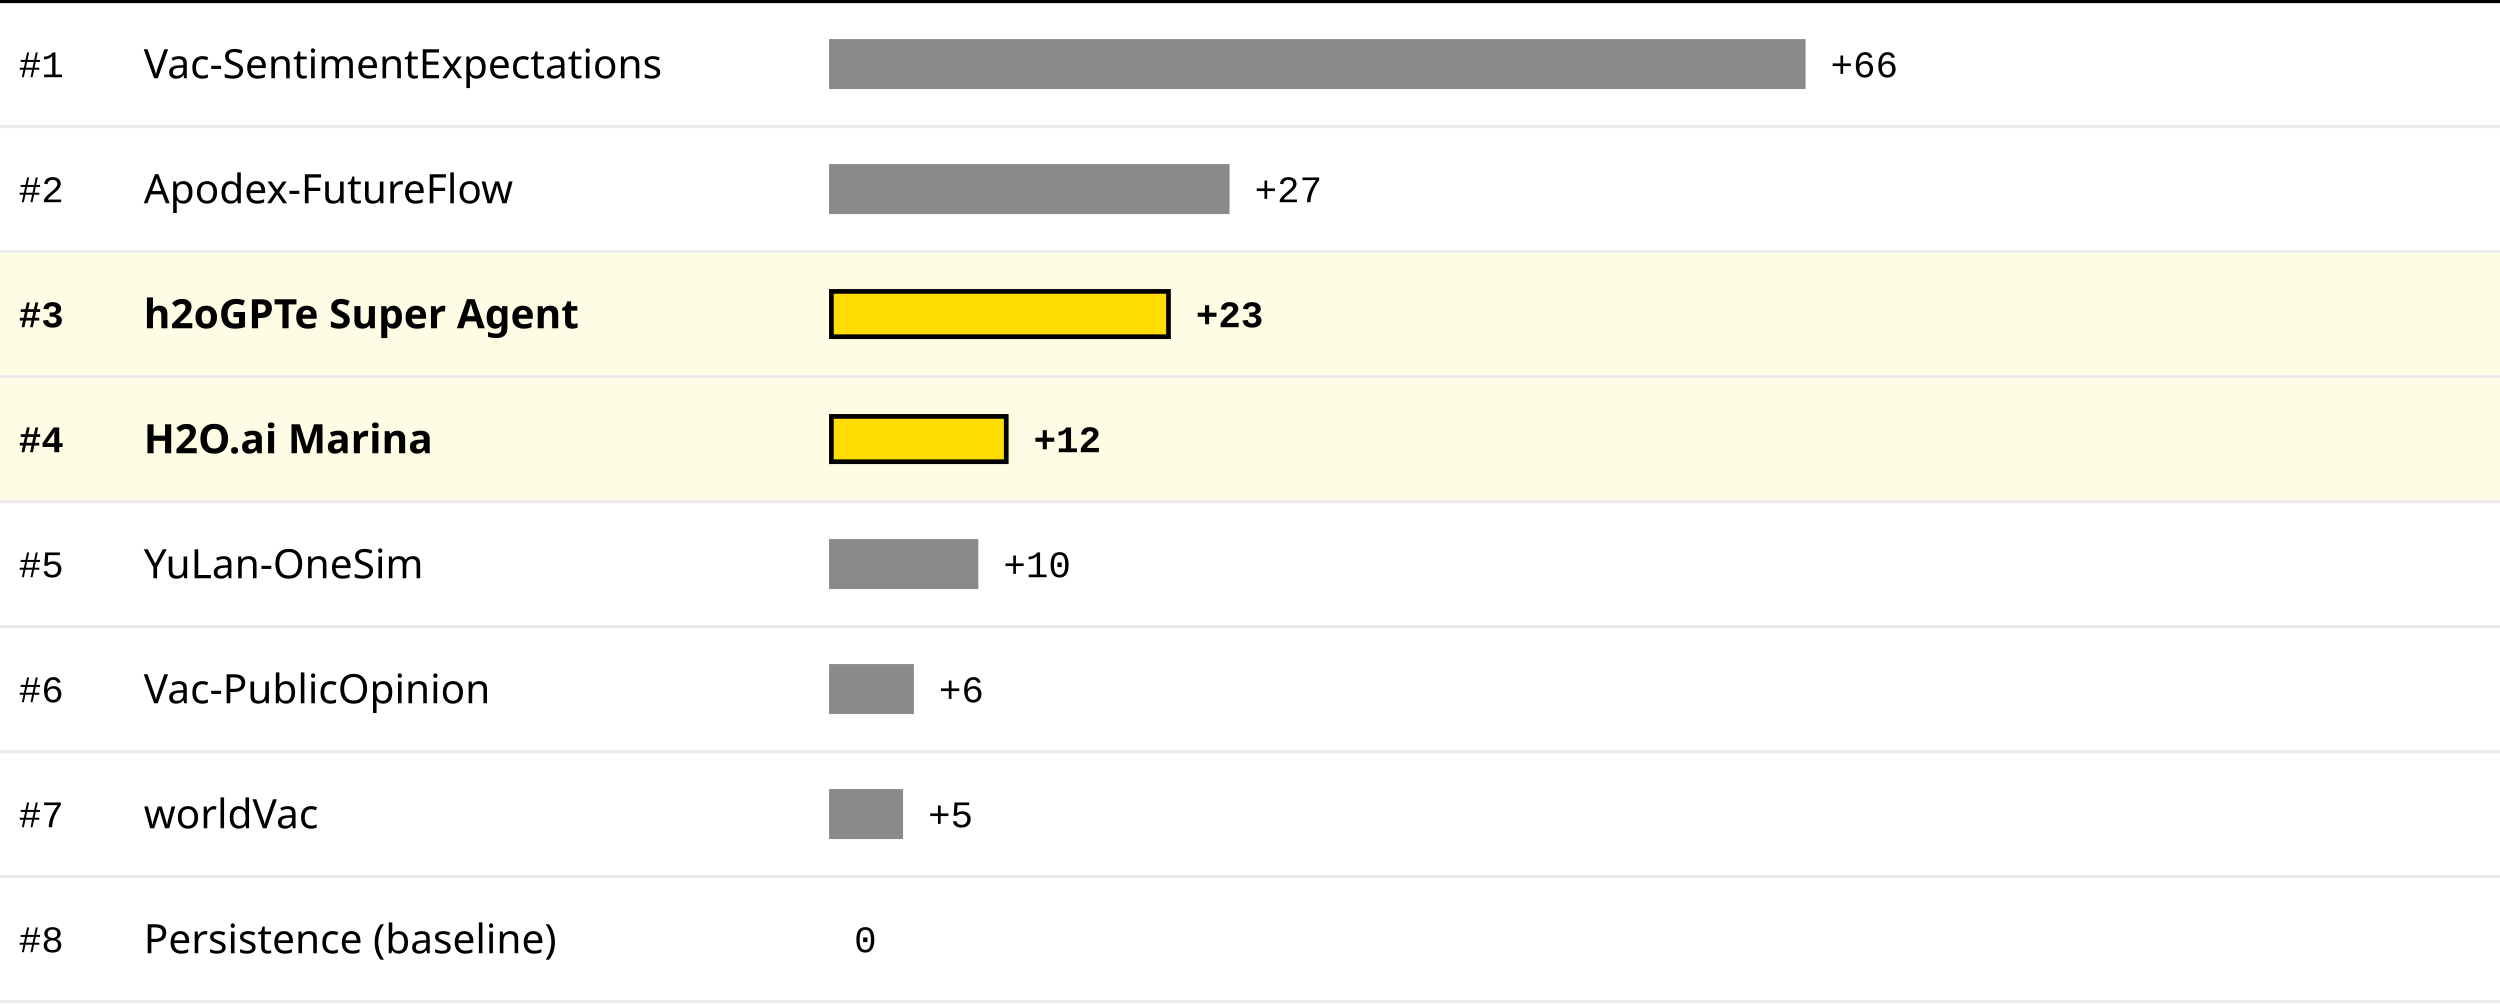
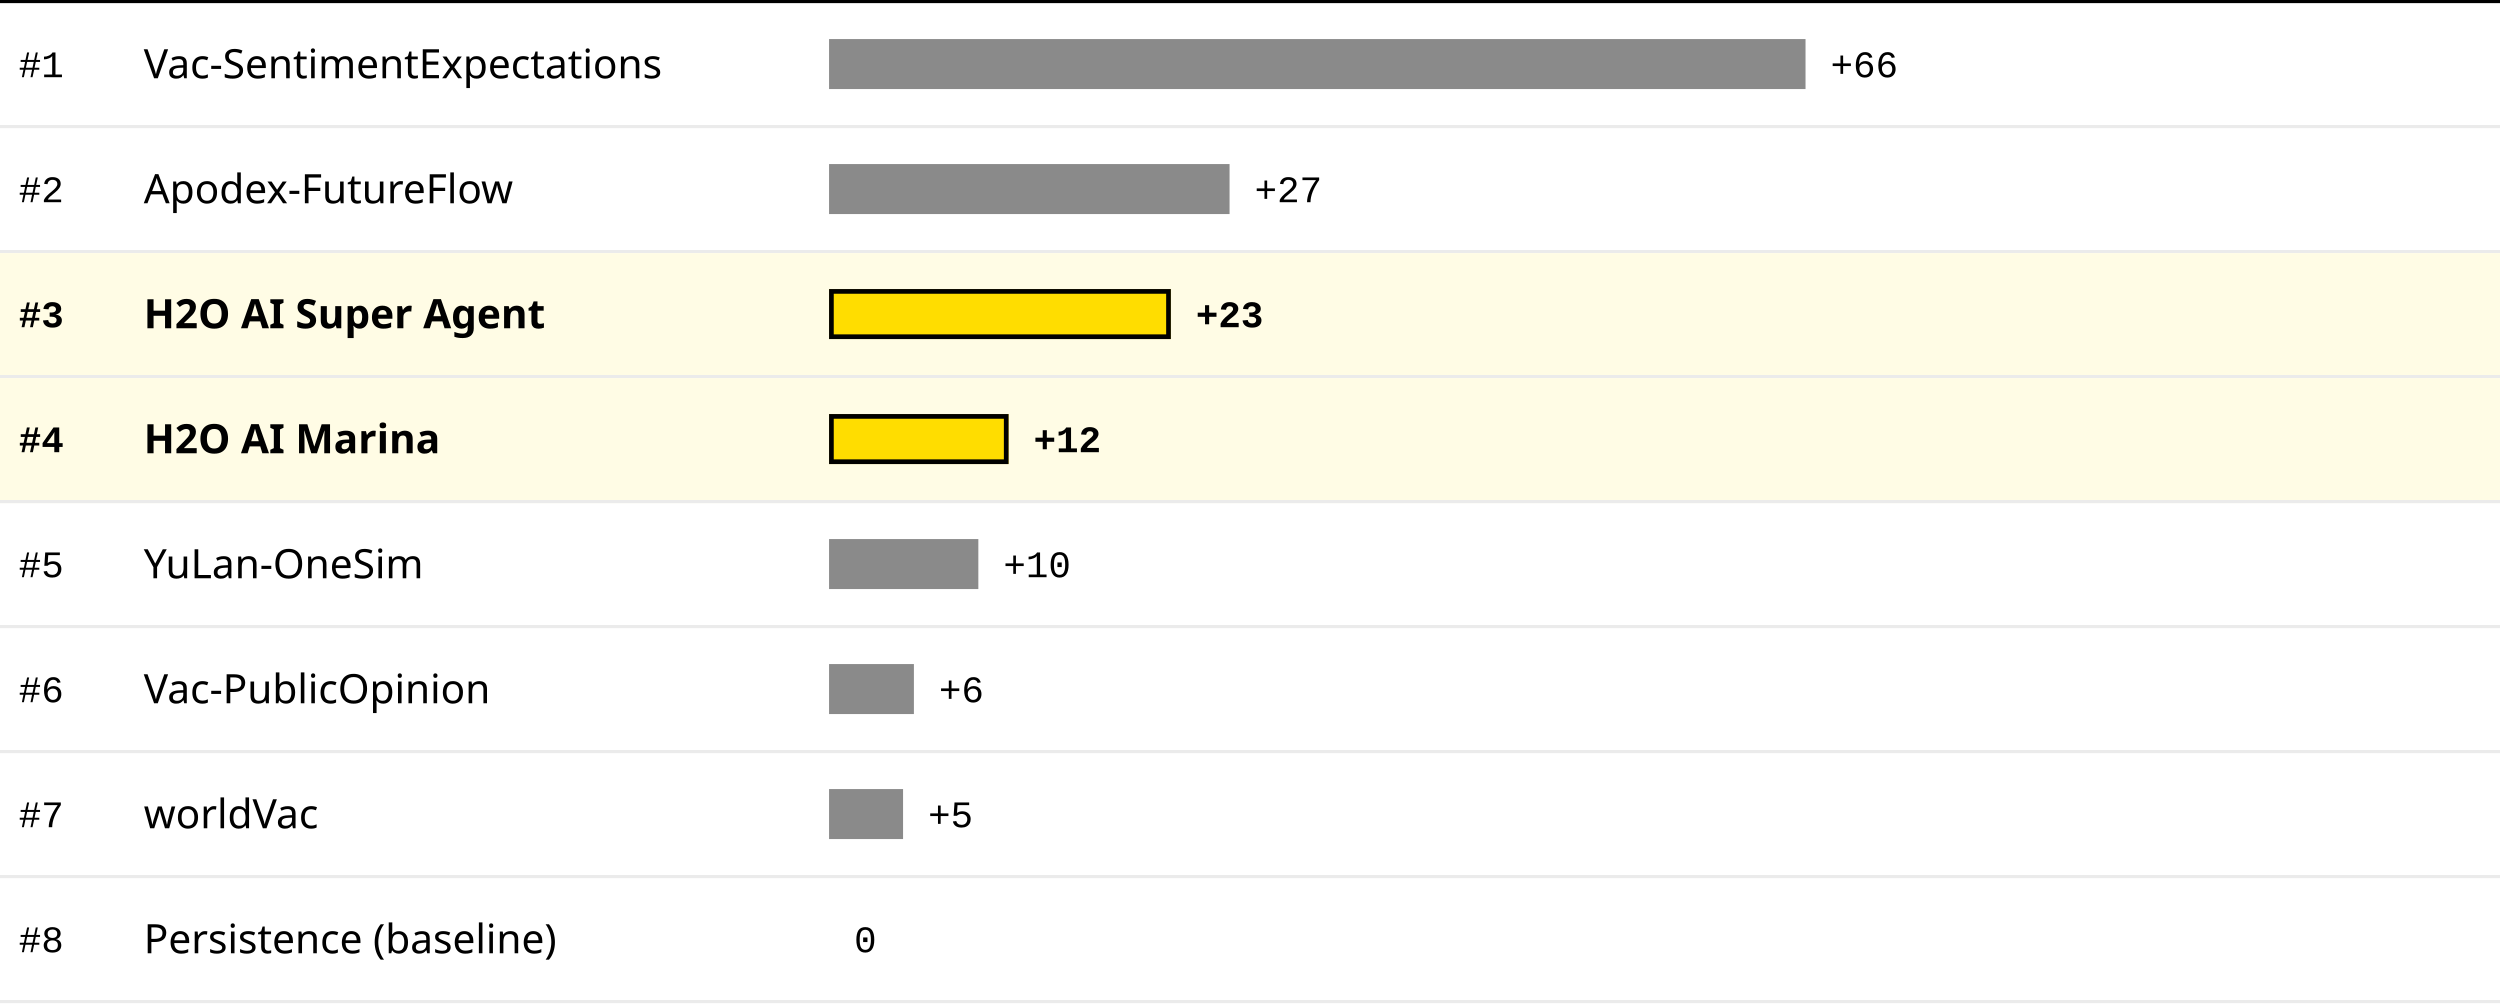
<svg xmlns="http://www.w3.org/2000/svg" width="800" height="321" viewBox="0 0 800 321">
  <style>text{font-family:-apple-system, BlinkMacSystemFont, "Segoe UI", "Noto Sans", Helvetica, Arial, sans-serif;font-size:13px;fill:#000000}.rank,.value,.comp,.lat,.cost{font-family:ui-monospace, SFMono-Regular, "SF Mono", Menlo, Consolas, "Liberation Mono", monospace;font-size:12px}.sub,.head{font-family:ui-monospace, SFMono-Regular, "SF Mono", Menlo, Consolas, "Liberation Mono", monospace;font-size:10px;fill:#4A4945}.head{letter-spacing:1px}.head.on{fill:#000000}text.h2o{font-weight:600}.gap{font-size:16px;fill:#666666}.band{fill:#FFFCE5}.bar,.dot,.hatch{fill:#8A8A8A}.bar.h2o,.dot.h2o{fill:#FFDD00}.dot.h2o{stroke:#000000;stroke-width:2}.bar.ref{fill:url(#hatch)}.rule,.track{fill:#EBEBEB}.top{fill:#000000}.ring{fill:none;stroke:#000000;stroke-width:1.5}</style>
  <rect class="top" x="0" y="0" width="800" height="1" />
  <g class="row">
    <text class="rank" x="6" y="24.7" data-src="social-simulation-arena/overall-all/vac-sentiment-expectations#rank">#1</text>
    <text class="name" x="46" y="25.05" data-src="social-simulation-arena/overall-all/vac-sentiment-expectations#name">Vac-SentimentExpectations</text>
    <rect class="bar" x="265.3" y="12.5" width="312.47" height="16" />
    <text class="value" x="585.77" y="24.7" data-src="social-simulation-arena/overall-all/vac-sentiment-expectations#score">+66</text>
    <rect class="rule" x="0" y="40" width="800" height="1" />
  </g>
  <g class="row">
    <text class="rank" x="6" y="64.7" data-src="social-simulation-arena/overall-all/apodex-futureflow#rank">#2</text>
    <text class="name" x="46" y="65.05" data-src="social-simulation-arena/overall-all/apodex-futureflow#name">Apodex-FutureFlow</text>
    <rect class="bar" x="265.3" y="52.5" width="128.16" height="16" />
    <text class="value" x="401.46" y="64.7" data-src="social-simulation-arena/overall-all/apodex-futureflow#score">+27</text>
    <rect class="rule" x="0" y="80" width="800" height="1" />
  </g>
  <g class="row h2o">
    <rect class="band" x="0" y="81" width="800" height="40" />
    <text class="rank h2o" x="6" y="104.7" data-src="social-simulation-arena/overall-all/h2oai-superagent#rank">#3</text>
-     <text class="name h2o" x="46" y="105.05" data-src="entity:h2ogpte-super-agent">h2oGPTe Super Agent</text>
+     <text class="name h2o" x="46" y="105.05" data-src="entity:h2ogpte-super-agent">H2O AI Super Agent</text>
    <rect class="bar h2o" x="265.3" y="92.5" width="109.37" height="16" />
    <rect class="ring" x="266.05" y="93.25" width="107.87" height="14.5" />
    <text class="value h2o" x="382.67" y="104.7" data-src="social-simulation-arena/overall-all/h2oai-superagent#score">+23</text>
    <rect class="rule" x="0" y="120" width="800" height="1" />
  </g>
  <g class="row h2o">
    <rect class="band" x="0" y="121" width="800" height="40" />
    <text class="rank h2o" x="6" y="144.7" data-src="social-simulation-arena/overall-all/h2oai-marina#rank">#4</text>
-     <text class="name h2o" x="46" y="145.05" data-src="entity:h2o-marina">H2O.ai Marina</text>
+     <text class="name h2o" x="46" y="145.05" data-src="entity:h2o-marina">H2O AI Marina</text>
    <rect class="bar h2o" x="265.3" y="132.5" width="57.44" height="16" />
    <rect class="ring" x="266.05" y="133.25" width="55.94" height="14.5" />
    <text class="value h2o" x="330.74" y="144.7" data-src="social-simulation-arena/overall-all/h2oai-marina#score">+12</text>
    <rect class="rule" x="0" y="160" width="800" height="1" />
  </g>
  <g class="row">
    <text class="rank" x="6" y="184.7" data-src="social-simulation-arena/overall-all/yulan-onesim#rank">#5</text>
    <text class="name" x="46" y="185.05" data-src="social-simulation-arena/overall-all/yulan-onesim#name">YuLan-OneSim</text>
    <rect class="bar" x="265.3" y="172.5" width="47.77" height="16" />
    <text class="value" x="321.07" y="184.7" data-src="social-simulation-arena/overall-all/yulan-onesim#score">+10</text>
    <rect class="rule" x="0" y="200" width="800" height="1" />
  </g>
  <g class="row">
    <text class="rank" x="6" y="224.7" data-src="social-simulation-arena/overall-all/vac-public-opinion#rank">#6</text>
    <text class="name" x="46" y="225.05" data-src="social-simulation-arena/overall-all/vac-public-opinion#name">Vac-PublicOpinion</text>
    <rect class="bar" x="265.3" y="212.5" width="27.15" height="16" />
    <text class="value" x="300.45" y="224.7" data-src="social-simulation-arena/overall-all/vac-public-opinion#score">+6</text>
    <rect class="rule" x="0" y="240" width="800" height="1" />
  </g>
  <g class="row">
    <text class="rank" x="6" y="264.7" data-src="social-simulation-arena/overall-all/worldvac-base#rank">#7</text>
    <text class="name" x="46" y="265.05" data-src="social-simulation-arena/overall-all/worldvac-base#name">worldVac</text>
    <rect class="bar" x="265.3" y="252.5" width="23.68" height="16" />
    <text class="value" x="296.98" y="264.7" data-src="social-simulation-arena/overall-all/worldvac-base#score">+5</text>
    <rect class="rule" x="0" y="280" width="800" height="1" />
  </g>
  <g class="row">
    <text class="rank" x="6" y="304.7" data-src="social-simulation-arena/overall-all/persistence#rank">#8</text>
    <text class="name" x="46" y="305.05">
      <tspan data-src="social-simulation-arena/overall-all/persistence#name">Persistence</tspan> (baseline)</text>
    <rect class="bar" x="265.3" y="292.5" width="0" height="16" />
    <text class="value" x="273.3" y="304.7" data-src="social-simulation-arena/overall-all/persistence#score">0</text>
    <rect class="rule" x="0" y="320" width="800" height="1" />
  </g>
</svg>
